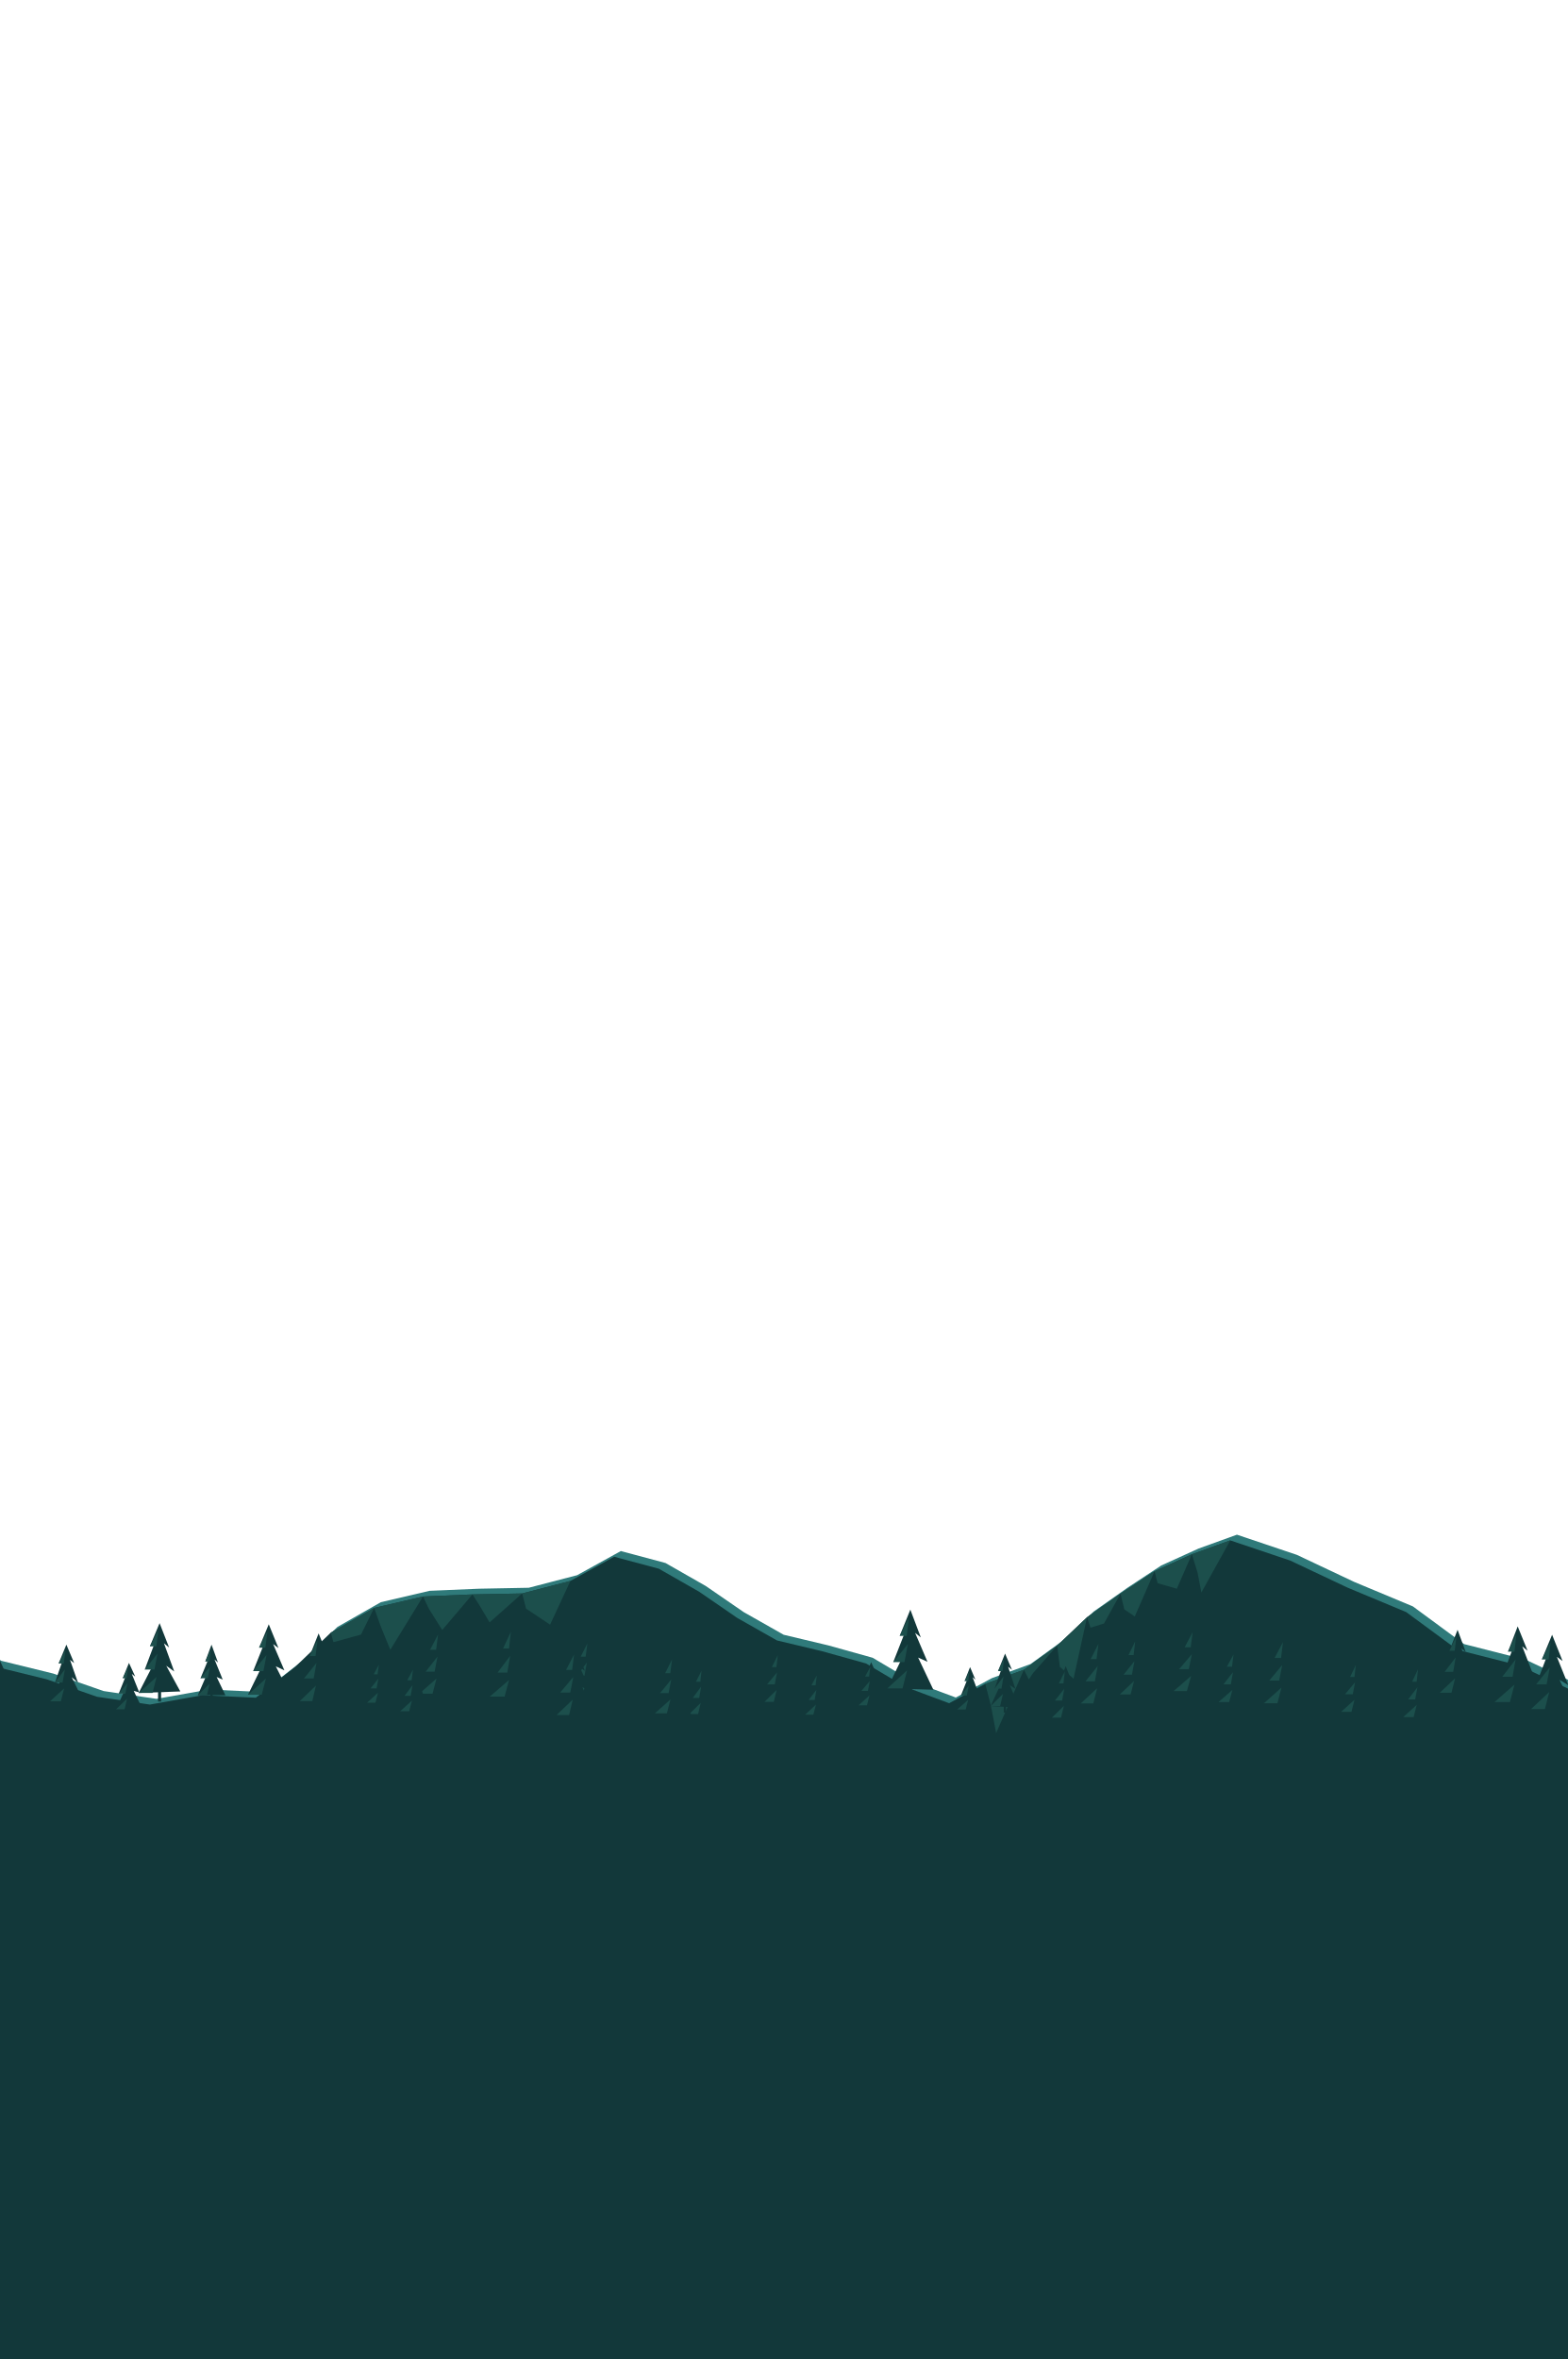
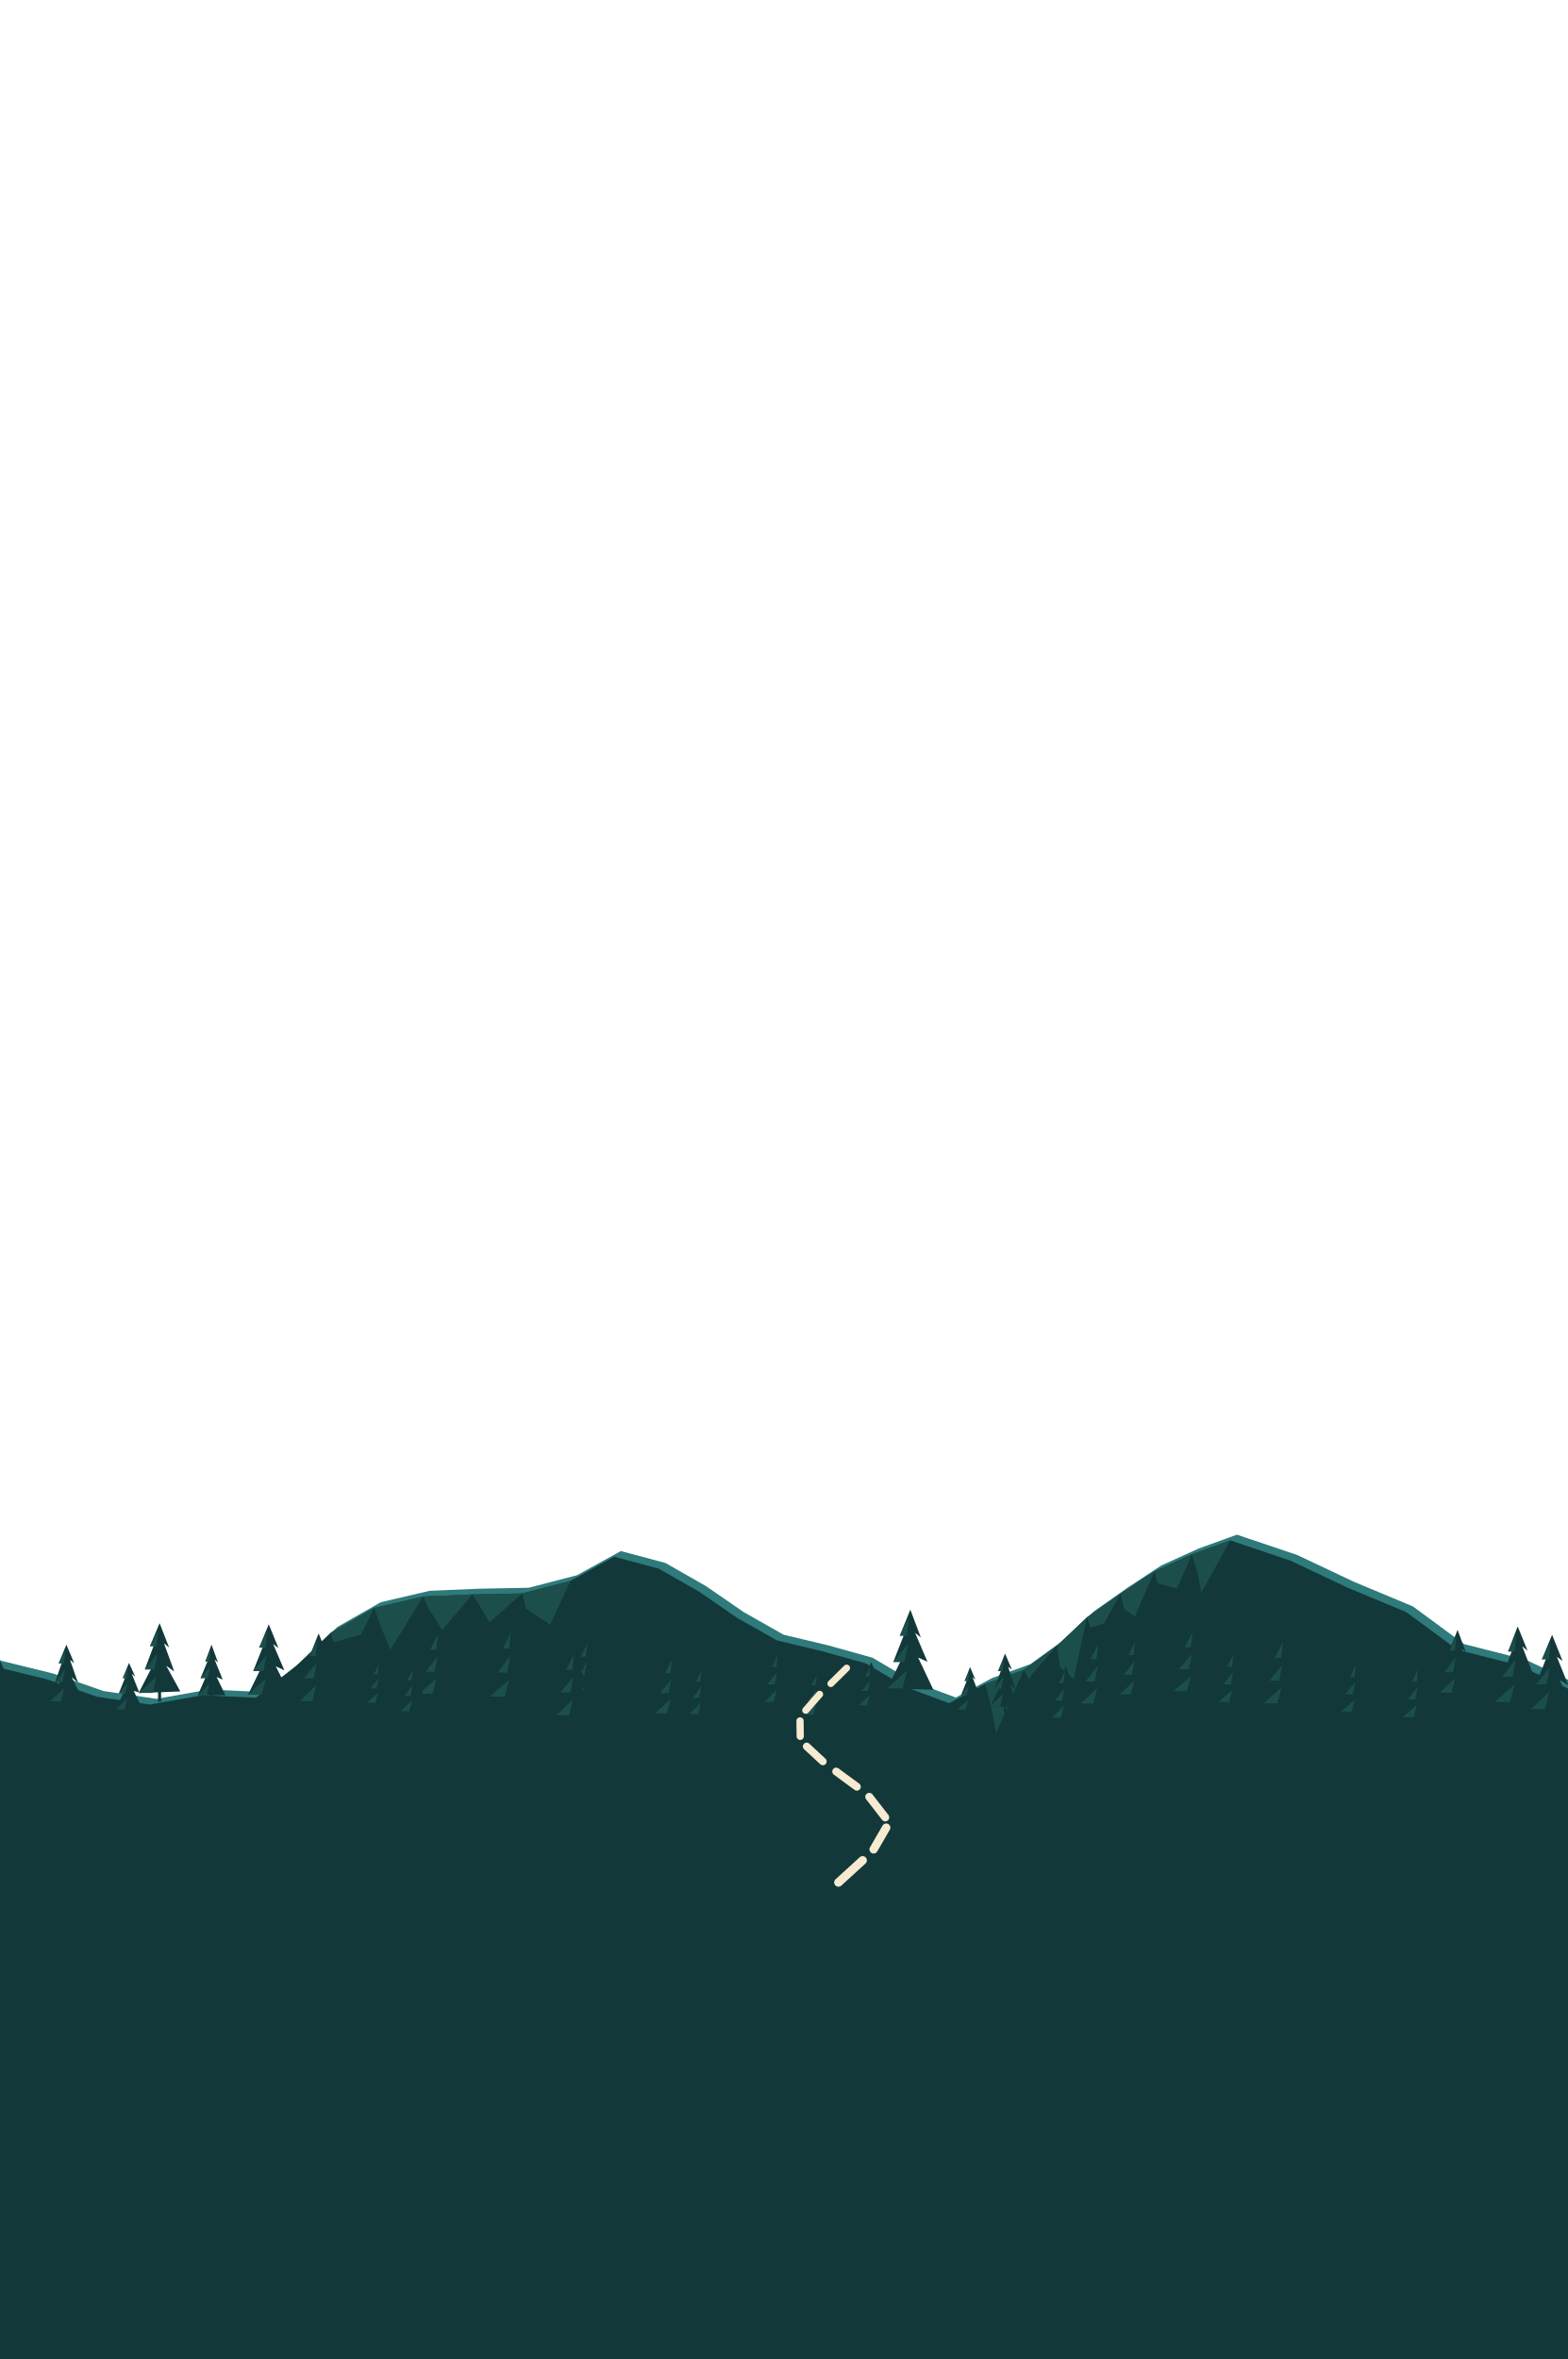
<svg xmlns="http://www.w3.org/2000/svg" viewBox="0 0 824 1240" width="824" height="1240">
  <path d="M-81.2 850.7L-53.4 853.4L-26.7 861.2L-2.8 876L24.5 882.7L51 891.9L78.8 896L106.4 891.1L134.5 892.4L155.1 876.3L173.9 858.2L196.7 845.2L222.4 839.2L248.4 838.1L274.5 837.6L299.9 831L322.9 818.3L346.4 824.6L367.6 836.7L387.5 850.4L408.5 862.3L432 867.9L455.3 874.4L476.2 886.8L499 895.3L518 885.1L538.3 877.7L555.8 865L571.5 850.1L589.1 837.7L607 825.9L626.6 817L646.8 809.7L678.3 820.3L708.4 834.5L739.3 847.4L766.2 867.2L798.8 875.5L829.2 889.9L862.6 893.2L896 894.3L884 1280L-60 1280Z" fill="#2f7a7a" transform="translate(3.5 -3)" />
  <path d="M-81.2 850.7L-53.4 853.4L-26.7 861.2L-2.8 876L24.5 882.7L51 891.9L78.8 896L106.4 891.1L134.5 892.4L155.1 876.3L173.9 858.2L196.7 845.2L222.4 839.2L248.4 838.1L274.5 837.6L299.9 831L322.9 818.3L346.4 824.6L367.6 836.7L387.5 850.4L408.5 862.3L432 867.9L455.3 874.4L476.2 886.8L499 895.3L518 885.1L538.3 877.7L555.8 865L571.5 850.1L589.1 837.7L607 825.9L626.6 817L646.8 809.7L678.3 820.3L708.4 834.5L739.3 847.4L766.2 867.2L798.8 875.5L829.2 889.9L862.6 893.2L896 894.3L884 1280L-60 1280Z" fill="#12383a" />
  <path d="M173.9 858.2L196.7 845.2L189.8 859.2L175.3 863.2ZM196.7 845.2L222.4 839.2L205.2 867.2L200.2 855ZM222.4 839.2L248.4 838.1L232.5 856.8L225.5 845.7ZM248.4 838.1L274.5 837.6L257.4 852.8L251.8 843.4ZM274.5 837.6L299.9 831L289.2 854L276.6 845.6ZM518 885.1L538.3 877.7L523.7 911L521 896.8ZM538.3 877.7L555.8 865L543 879.6L540.9 882.8ZM555.8 865L571.5 850.1L564.4 882.4L557.2 876.2ZM571.5 850.1L589.1 837.7L580.4 853.4L573.3 855.6ZM589.1 837.7L607 825.9L596.6 849.7L591.1 846ZM607 825.9L626.6 817L618.7 835.1L608.6 832.2ZM626.6 817L646.8 809.7L631.6 837.1L629.6 826.6Z" fill="#1c4f4c" opacity="1" />
  <path d="M478.6 846.1L473 859.9L476 857.4L469.6 873.7L474.4 871.2L466.5 887.5L490.7 888.2L482.7 871.3L487.6 873.5L481.1 858.3L484.1 860.7Z" fill="#12383a" />
  <rect x="477.7" y="886.5" width="1.8" height="6" fill="#12383a" />
  <path d="M473 859.9L477.8 850.4L476.7 859.9ZM469.6 873.7L477.3 864.2L475.5 873.7ZM466.5 887.5L476.9 878L474.5 887.5Z" fill="#1c4f4c" />
  <path d="M627.6 854.4L622.8 865.9L625.4 863.8L619.9 877.4L624.1 875.3L617 888.9L638.3 888.5L631.2 876.1L635.4 876.9L629.9 864.6L632.5 866.6Z" fill="#12383a" />
  <rect x="626.9" y="888.1" width="1.5" height="5" fill="#12383a" />
  <path d="M622.8 865.9L627 858L626 865.9ZM619.9 877.4L626.6 869.5L625 877.4ZM617 888.9L626.2 881L624 888.9Z" fill="#1c4f4c" />
  <path d="M766.3 856.7L762 867.7L764.3 865.8L759.5 878.8L763.2 876.8L756.9 889.8L775.6 890.2L769.4 876.3L773 878L768.3 866.5L770.6 868.4Z" fill="#12383a" />
  <rect x="765.5" y="889.1" width="1.5" height="4.8" fill="#12383a" />
  <path d="M762 867.7L765.7 860.1L764.8 867.7ZM759.5 878.8L765.3 871.2L764 878.8ZM756.9 889.8L765 882.2L763.1 889.8Z" fill="#1c4f4c" />
  <path d="M83.9 853.2L78.8 865.4L81.5 863.2L76.1 877.6L80.3 875.5L72.9 889.9L94.8 889.1L87.4 875.6L91.6 878.6L86.2 863.8L88.9 866Z" fill="#12383a" />
  <rect x="83.1" y="889.1" width="1.6" height="5.3" fill="#12383a" />
  <path d="M78.8 865.4L83.2 857L82.2 865.4ZM76.1 877.6L82.8 869.2L81.2 877.6ZM72.9 889.9L82.3 881.5L80.2 889.9Z" fill="#1c4f4c" />
  <path d="M111.2 864.5L107.9 873.4L109.7 871.8L105.4 882.2L108.5 880.7L104 891.1L118.5 891.1L113.9 881.5L117.1 882.9L112.8 872.3L114.6 873.9Z" fill="#12383a" />
  <rect x="110.6" y="890.5" width="1.2" height="3.8" fill="#12383a" />
  <path d="M107.9 873.4L110.8 867.2L110.1 873.4ZM105.4 882.2L110.4 876.1L109.2 882.2ZM104 891.1L110.2 885L108.8 891.1Z" fill="#1c4f4c" />
  <path d="M309.3 860.8L305.3 870.8L307.5 869L303.4 880.8L306.6 879L300.7 890.8L317.9 891.6L312 878.6L315.2 881.2L311.2 869.5L313.3 871.2Z" fill="#12383a" />
  <rect x="308.6" y="890.1" width="1.3" height="4.3" fill="#12383a" />
  <path d="M305.3 870.8L308.8 863.9L307.9 870.8ZM303.4 880.8L308.5 873.9L307.3 880.8ZM300.7 890.8L308.1 883.9L306.4 890.8Z" fill="#1c4f4c" />
  <path d="M230.9 855.6L226.1 867.2L228.7 865.1L223.8 878.7L227.7 876.7L220.4 890.3L241.5 889.9L234.2 876.9L238.1 878.8L233.2 865.5L235.8 867.5Z" fill="#12383a" />
  <rect x="230.2" y="889.5" width="1.5" height="5" fill="#12383a" />
  <path d="M226.1 867.2L230.3 859.2L229.3 867.2ZM223.8 878.7L230 870.8L228.5 878.7ZM220.4 890.3L229.5 882.3L227.4 890.3Z" fill="#1c4f4c" />
  <path d="M597.4 859.6L593.3 870L595.5 868.1L590.7 880.3L594.3 878.5L588.7 890.7L606 891.1L600.4 879.4L604 880.2L599.2 868.4L601.4 870.2Z" fill="#12383a" />
  <rect x="596.7" y="890" width="1.4" height="4.5" fill="#12383a" />
  <path d="M593.3 870L596.8 862.8L596 870ZM590.7 880.3L596.4 873.2L595.1 880.3ZM588.7 890.7L596.2 883.6L594.4 890.7Z" fill="#1c4f4c" />
  <path d="M141.3 853.8L136.2 866.1L138.9 863.9L133.1 878.4L137.5 876.3L130.4 890.8L152.1 890L145 875.9L149.5 878L143.6 864.2L146.4 866.3Z" fill="#12383a" />
  <rect x="140.5" y="889.9" width="1.6" height="5.3" fill="#12383a" />
  <path d="M136.2 866.1L140.6 857.6L139.5 866.1ZM133.1 878.4L140.1 870L138.5 878.4ZM130.4 890.8L139.8 882.3L137.6 890.8Z" fill="#1c4f4c" />
  <path d="M269.3 853.8L264.5 866.5L267 864.2L261.6 879.2L265.8 876.9L257.5 891.8L281 891.8L272.8 877.2L276.9 878.4L271.5 864.4L274 866.6Z" fill="#12383a" />
  <rect x="268.4" y="891" width="1.7" height="5.5" fill="#12383a" />
  <path d="M264.5 866.5L268.6 857.7L267.6 866.5ZM261.6 879.2L268.2 870.4L266.7 879.2ZM257.5 891.8L267.6 883.1L265.3 891.8Z" fill="#1c4f4c" />
  <path d="M-30 852.2L-35.3 865.6L-32.5 863.2L-38.3 878.9L-33.8 876.6L-41.3 892.3L-18.6 893.1L-26.2 877.5L-21.7 879.9L-27.5 863.3L-24.6 865.6Z" fill="#12383a" />
  <rect x="-30.9" y="891.4" width="1.8" height="5.8" fill="#12383a" />
  <path d="M-35.3 865.6L-30.7 856.4L-31.8 865.6ZM-38.3 878.9L-31.2 869.7L-32.8 878.9ZM-41.3 892.3L-31.6 883.1L-33.9 892.3Z" fill="#1c4f4c" />
  <path d="M199.6 872.7L196.5 880.1L198.2 878.8L194.8 887.5L197.4 886.2L193 895L206.3 894.6L201.8 885.9L204.4 888.2L201.1 878.8L202.7 880.1Z" fill="#12383a" />
  <rect x="199.1" y="894.5" width="1" height="3.2" fill="#12383a" />
  <path d="M196.5 880.1L199.2 875L198.5 880.1ZM194.8 887.5L198.9 882.4L198 887.5ZM193 895L198.7 889.8L197.4 895Z" fill="#1c4f4c" />
  <path d="M409.4 867.1L405.8 876.3L407.8 874.7L403.3 885.4L406.6 883.8L401.9 894.6L416.9 895L412.2 884.2L415.5 885.8L411 874.6L412.9 876.2Z" fill="#12383a" />
  <rect x="408.8" y="894" width="1.2" height="4" fill="#12383a" />
  <path d="M405.8 876.3L408.9 870L408.2 876.3ZM403.3 885.4L408.5 879.1L407.3 885.4ZM401.9 894.6L408.3 888.3L406.8 894.6Z" fill="#1c4f4c" />
  <path d="M34.9 864.5L30.8 874.4L33 872.6L28.9 884.4L32.2 882.6L26.3 894.3L43.5 893.5L37.7 881.6L41 884.5L36.8 872.5L39 874.2Z" fill="#12383a" />
  <rect x="34.3" y="893.7" width="1.3" height="4.3" fill="#12383a" />
  <path d="M30.8 874.4L34.4 867.6L33.5 874.4ZM28.9 884.4L34.1 877.5L32.9 884.4ZM26.3 894.3L33.7 887.5L32 894.3Z" fill="#1c4f4c" />
  <path d="M649 866.8L645 876.1L647.2 874.5L643.2 885.4L646.4 883.8L640.6 894.7L657.5 894.8L651.7 883.5L654.9 885.3L650.9 874.3L653.1 875.9Z" fill="#12383a" />
  <rect x="648.4" y="894.1" width="1.2" height="4" fill="#12383a" />
  <path d="M645 876.1L648.5 869.7L647.7 876.1ZM643.2 885.4L648.2 879L647.1 885.4ZM640.6 894.7L647.9 888.3L646.2 894.7Z" fill="#1c4f4c" />
  <path d="M167.5 858.6L162.8 870.5L165.4 868.4L159.8 882.3L164 880.2L157.6 894.2L177.4 895L171.1 880.6L175.3 881.9L169.7 868.1L172.2 870.1Z" fill="#12383a" />
  <rect x="166.7" y="893.4" width="1.6" height="5.1" fill="#12383a" />
  <path d="M162.8 870.5L166.9 862.3L165.9 870.5ZM159.8 882.3L166.4 874.1L164.9 882.3ZM157.6 894.2L166.1 886L164.2 894.2Z" fill="#1c4f4c" />
  <path d="M458 873.7L454.8 881.3L456.6 879.9L452.9 888.8L455.7 887.5L451.4 896.4L464.7 896L460.4 886.6L463.1 888.1L459.5 879.6L461.2 880.9Z" fill="#12383a" />
  <rect x="457.5" y="895.9" width="1" height="3.3" fill="#12383a" />
  <path d="M454.8 881.3L457.6 876.1L456.9 881.3ZM452.9 888.8L457.3 883.6L456.3 888.8ZM451.4 896.4L457.1 891.2L455.8 896.4Z" fill="#1c4f4c" />
  <path d="M797.9 854.9L792.8 868.2L795.6 865.8L789.8 881.4L794.2 879.1L785.7 894.7L810.2 895.1L801.7 878.8L806.1 880.4L800.3 865.4L803.1 867.7Z" fill="#12383a" />
  <rect x="797.1" y="893.8" width="1.8" height="5.7" fill="#12383a" />
  <path d="M792.8 868.2L797.2 859L796.2 868.2ZM789.8 881.4L796.8 872.3L795.2 881.4ZM785.7 894.7L796.2 885.5L793.8 894.7Z" fill="#1c4f4c" />
  <path d="M578.1 860.4L573.4 872.1L576 870L570.7 883.8L574.7 881.7L568.2 895.4L588.1 894.7L581.6 882.2L585.6 884.5L580.3 869.6L582.9 871.5Z" fill="#12383a" />
  <rect x="577.4" y="894.7" width="1.6" height="5.1" fill="#12383a" />
  <path d="M573.4 872.1L577.5 864.1L576.5 872.1ZM570.7 883.8L577.1 875.7L575.6 883.8ZM568.2 895.4L576.8 887.4L574.8 895.4Z" fill="#1c4f4c" />
  <path d="M675.2 859.5L670.1 871.5L672.8 869.3L667.3 883.4L671.6 881.3L664.5 895.3L685.9 895.4L678.8 880.4L683.1 883.8L677.6 868.8L680.4 870.8Z" fill="#12383a" />
  <rect x="674.4" y="894.6" width="1.6" height="5.2" fill="#12383a" />
  <path d="M670.1 871.5L674.5 863.2L673.5 871.5ZM667.3 883.4L674.1 875.2L672.5 883.4ZM664.5 895.3L673.7 887.1L671.6 895.3Z" fill="#1c4f4c" />
  <path d="M528.4 869.2L524.7 878.4L526.7 876.8L522.9 887.6L525.8 885.9L520.8 896.8L535.9 897.6L530.9 885.8L533.8 887.7L530 876.1L532 877.7Z" fill="#12383a" />
  <rect x="527.7" y="896.2" width="1.2" height="4" fill="#12383a" />
  <path d="M524.7 878.4L527.8 872.1L527.1 878.4ZM522.9 887.6L527.6 881.2L526.5 887.6ZM520.8 896.8L527.3 890.4L525.8 896.8Z" fill="#1c4f4c" />
  <path d="M-0.8 871.2L-4.5 879.9L-2.5 878.3L-6.2 888.6L-3.3 887L-8.4 897.2L6.7 896.9L1.6 887.5L4.5 888.4L0.8 877.6L2.8 879.1Z" fill="#12383a" />
  <rect x="-1.4" y="896.7" width="1.2" height="3.8" fill="#12383a" />
  <path d="M-4.5 879.9L-1.3 873.9L-2.1 879.9ZM-6.2 888.6L-1.6 882.6L-2.7 888.6ZM-8.4 897.2L-1.9 891.3L-3.4 897.2Z" fill="#1c4f4c" />
  <path d="M510 876.3L507.1 883.7L508.7 882.4L505.2 891.2L507.8 889.8L503.2 898.6L516.8 899.1L512.2 889L514.7 890.7L511.3 881.6L512.8 882.9Z" fill="#12383a" />
  <rect x="509.5" y="898.1" width="1" height="3.2" fill="#12383a" />
  <path d="M507.1 883.7L509.6 878.6L509 883.7ZM505.2 891.2L509.3 886L508.3 891.2ZM503.2 898.6L509 893.5L507.7 898.6Z" fill="#1c4f4c" />
  <path d="M67.8 874.1L64.5 882.2L66.2 880.8L62.4 890.3L65.3 888.9L61 898.5L74.6 897.7L70.3 888.8L73.2 889.6L69.3 879.9L71.1 881.3Z" fill="#12383a" />
  <rect x="67.2" y="897.9" width="1.1" height="3.5" fill="#12383a" />
  <path d="M64.5 882.2L67.3 876.6L66.6 882.2ZM62.4 890.3L67 884.7L65.9 890.3ZM61 898.5L66.8 892.9L65.5 898.5Z" fill="#1c4f4c" />
  <path d="M217.6 875.1L214.1 883.2L216 881.8L212.7 891.4L215.3 889.9L210.4 899.5L224.7 899.5L219.8 890.5L222.4 890.4L219.2 880.9L221 884.2Z" fill="#12383a" />
  <rect x="217" y="898.9" width="1.1" height="3.5" fill="#12383a" />
  <path d="M214.1 883.2L217.1 877.7L216.4 883.2ZM212.7 891.4L216.9 885.8L215.9 891.4ZM210.4 899.5L216.6 893.9L215.1 899.5Z" fill="#1c4f4c" />
  <path d="M844.6 868.5L840.6 878.6L842.7 876.8L838.3 888.8L841.7 887L835.2 898.9L853.9 899.7L847.5 886.2L850.9 889.5L846.4 875.8L848.6 879.6Z" fill="#12383a" />
  <rect x="843.9" y="898.2" width="1.3" height="4.4" fill="#12383a" />
  <path d="M840.6 878.6L844 871.7L843.2 878.6ZM838.3 888.8L843.7 881.8L842.4 888.8ZM835.2 898.9L843.3 891.9L841.4 898.9Z" fill="#1c4f4c" />
  <path d="M816 859.3L810.6 872.3L813.5 870L807.6 885.4L812.1 883L804.9 898.4L827.1 898.1L819.9 883L824.5 885.8L818.5 870.9L821.5 873.1Z" fill="#12383a" />
  <rect x="815.1" y="897.6" width="1.7" height="5.7" fill="#12383a" />
  <path d="M810.6 872.3L815.2 863.3L814.2 872.3ZM807.6 885.4L814.8 876.4L813.1 885.4ZM804.9 898.4L814.5 889.4L812.2 898.4Z" fill="#1c4f4c" />
  <path d="M713.3 872.4L709.8 881.5L711.6 879.9L707.1 890.6L710.4 889L705.1 899.8L721.5 900.3L716.1 889.7L719.4 890.8L714.9 880.7L716.8 882.3Z" fill="#12383a" />
  <rect x="712.7" y="899.2" width="1.2" height="4" fill="#12383a" />
  <path d="M709.8 881.5L712.8 875.2L712.1 881.5ZM707.1 890.6L712.4 884.3L711.2 890.6ZM705.1 899.8L712.1 893.5L710.5 899.8Z" fill="#1c4f4c" />
  <path d="M369.3 875.5L365.9 884L367.7 882.5L364.2 892.5L367 891L362.4 901L376.3 900.3L371.7 890.3L374.5 892.4L370.9 883.3L372.8 884.7Z" fill="#12383a" />
  <rect x="368.8" y="900.4" width="1.1" height="3.7" fill="#12383a" />
  <path d="M365.9 884L368.8 878.2L368.2 884ZM364.2 892.5L368.6 886.6L367.6 892.5ZM362.4 901L368.4 895.1L367 901Z" fill="#1c4f4c" />
  <path d="M429.9 878.3L426.6 885.9L428.4 884.6L425.1 893.6L427.7 892.3L423.3 901.3L436.6 901.4L432.1 892.3L434.7 893.2L431.4 885.3L433.2 886.6Z" fill="#12383a" />
  <rect x="429.4" y="900.8" width="1" height="3.3" fill="#12383a" />
  <path d="M426.6 885.9L429.4 880.7L428.8 885.9ZM425.1 893.6L429.2 888.3L428.3 893.6ZM423.3 901.3L429 896L427.6 901.3Z" fill="#1c4f4c" />
  <path d="M353.8 869L349.7 879.5L351.9 877.7L347 890L350.7 888.2L344.3 900.6L363.4 901.4L357 888.9L360.7 889.4L355.7 878.3L358 880.1Z" fill="#12383a" />
  <rect x="353.1" y="899.9" width="1.4" height="4.6" fill="#12383a" />
  <path d="M349.7 879.5L353.3 872.3L352.4 879.5ZM347 890L352.9 882.8L351.5 890ZM344.3 900.6L352.5 893.3L350.6 900.6Z" fill="#1c4f4c" />
  <path d="M302.5 866L297.6 877.8L300.3 875.7L294.5 889.7L298.8 887.6L292.6 901.5L312.4 901.2L306.2 886.9L310.5 888.7L304.8 876.3L307.5 878.3Z" fill="#12383a" />
  <rect x="301.7" y="900.7" width="1.6" height="5.1" fill="#12383a" />
  <path d="M297.6 877.8L301.8 869.7L300.8 877.8ZM294.5 889.7L301.4 881.5L299.8 889.7ZM292.6 901.5L301.1 893.4L299.2 901.5Z" fill="#1c4f4c" />
  <path d="M746 874.6L742.4 884L744.3 882.3L740.3 893.3L743.3 891.6L737.7 902.6L754.2 903.1L748.6 891.7L751.7 894.1L747.6 882.8L749.5 884.4Z" fill="#12383a" />
  <rect x="745.3" y="902" width="1.2" height="4" fill="#12383a" />
  <path d="M742.4 884L745.5 877.5L744.8 884ZM740.3 893.3L745.2 886.9L744 893.3ZM737.7 902.6L744.8 896.2L743.2 902.6Z" fill="#1c4f4c" />
  <path d="M560.3 875.8L556.7 884.9L558.6 883.3L554.6 893.9L557.7 892.3L553 902.9L567.6 902.2L563 893L566 894.4L562 883.7L564 885.2Z" fill="#12383a" />
  <rect x="559.7" y="902.3" width="1.2" height="3.9" fill="#12383a" />
  <path d="M556.7 884.9L559.8 878.6L559.1 884.9ZM554.6 893.9L559.5 887.7L558.4 893.9ZM553 902.9L559.3 896.7L557.8 902.9Z" fill="#1c4f4c" />
+   <path d="M440.8 989.5L453.5 977.9" stroke="#f6ead0" stroke-width="4.5" stroke-linecap="round" />
+   <path d="M459.3 972.1L465.9 960.7" stroke="#f6ead0" stroke-width="4.4" stroke-linecap="round" />
+   <path d="M465.4 955.3L457 944.5" stroke="#f6ead0" stroke-width="4.2" stroke-linecap="round" />
+   <path d="M450.5 939.2L439.6 931.2" stroke="#f6ead0" stroke-width="4.1" stroke-linecap="round" />
+   <path d="M432.6 925.9L424.1 918" stroke="#f6ead0" stroke-width="4" stroke-linecap="round" />
+   <path d="M420.7 912.7L420.6 904.6" stroke="#f6ead0" stroke-width="3.8" stroke-linecap="round" />
+   <path d="M423.6 899L430.9 890.6" stroke="#f6ead0" stroke-width="3.7" stroke-linecap="round" />
+   <path d="M436.8 885L445.1 876.8" stroke="#f6ead0" stroke-width="3.6" stroke-linecap="round" />
</svg>
